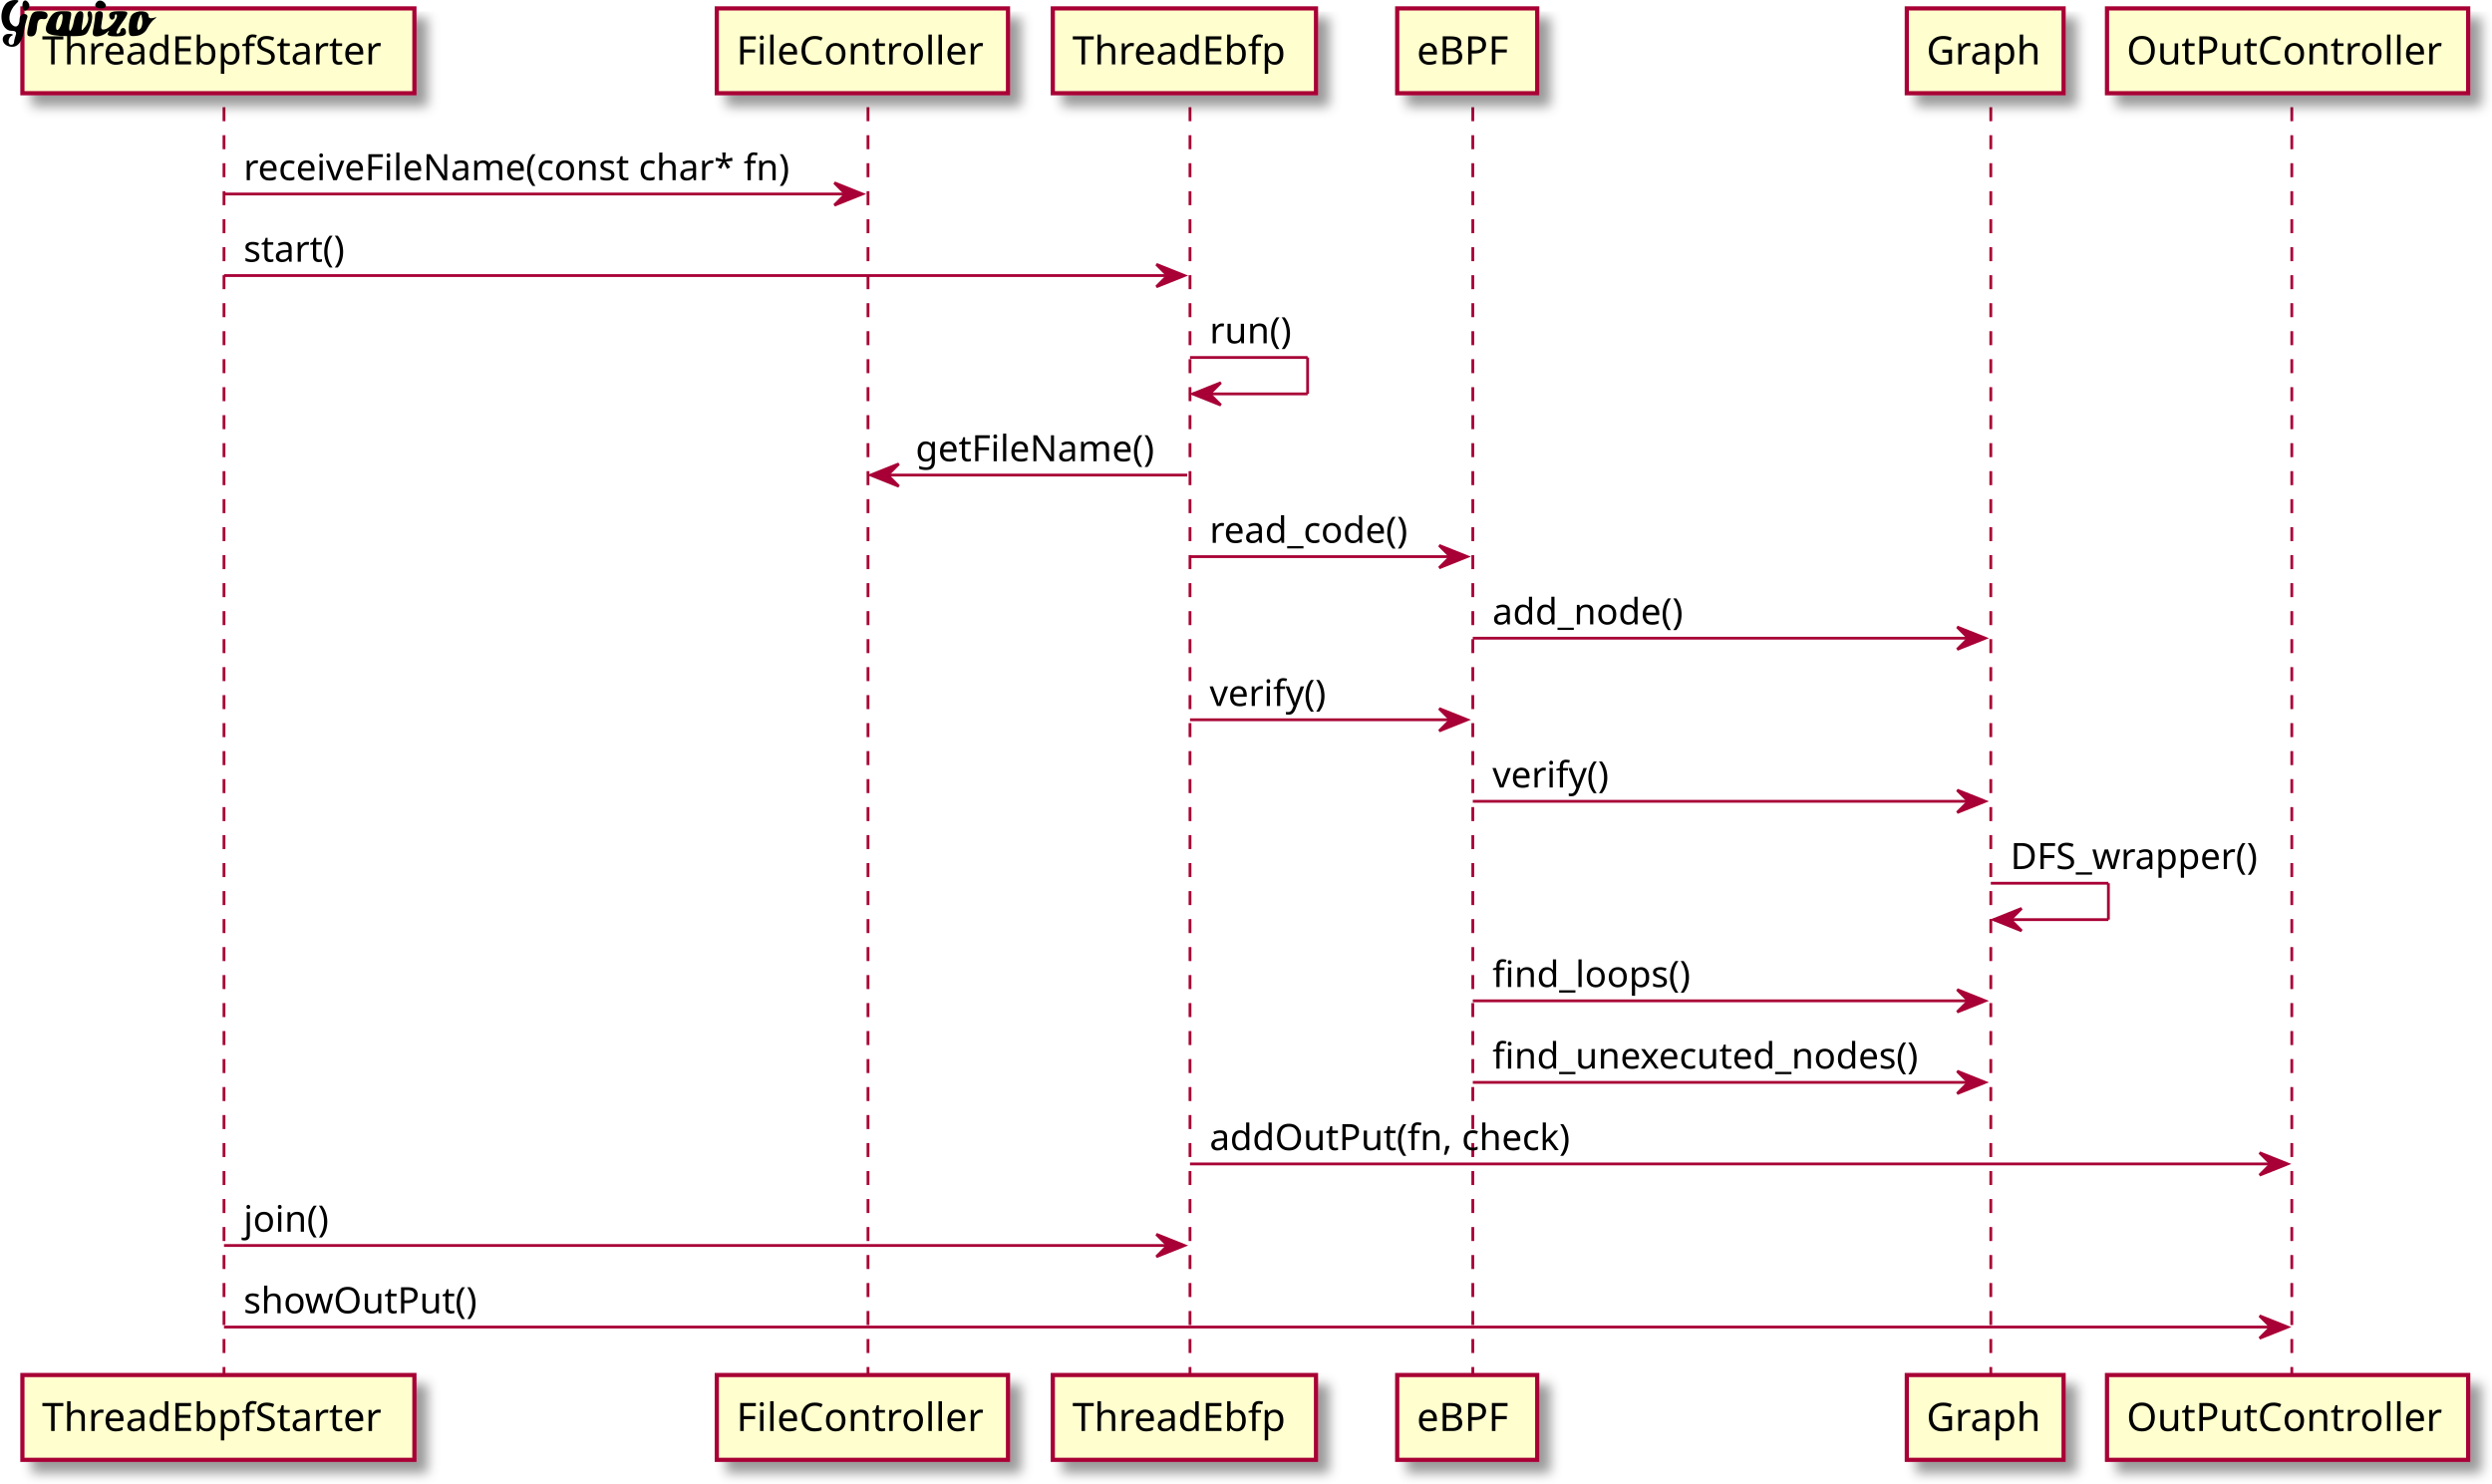
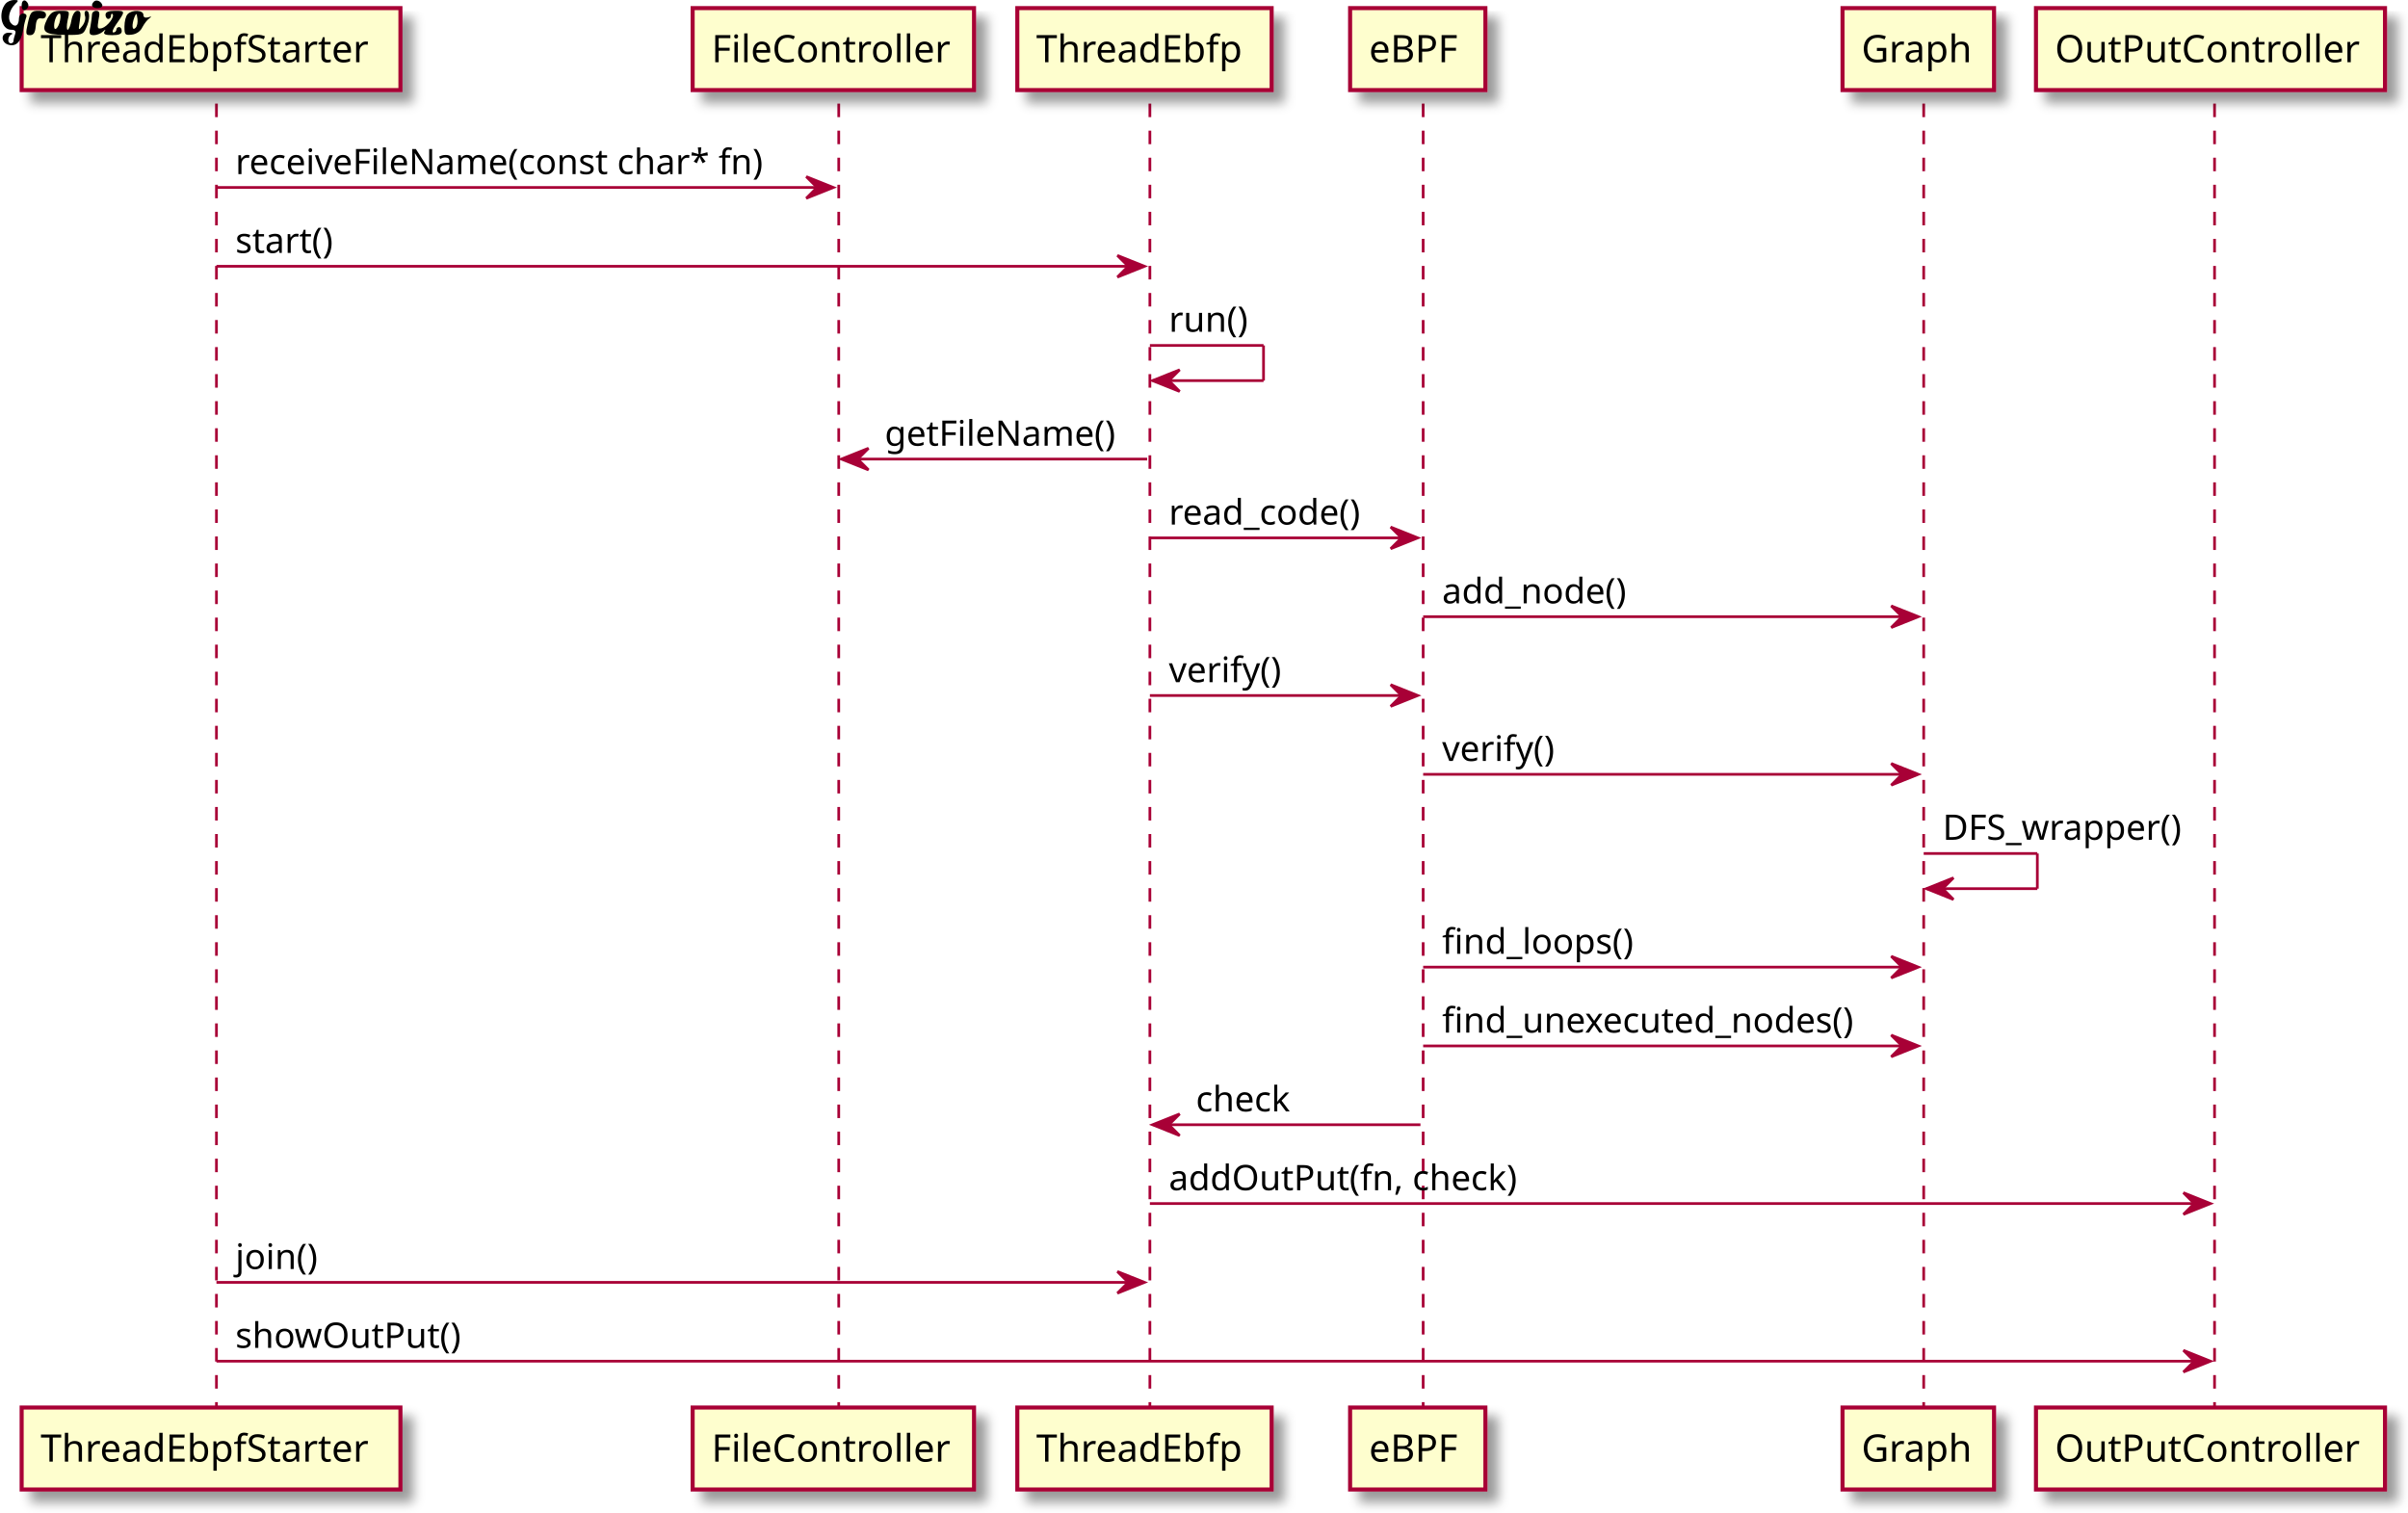
- <svg xmlns="http://www.w3.org/2000/svg" contentScriptType="application/ecmascript" contentStyleType="text/css" height="530px" preserveAspectRatio="none" style="width:890px;height:530px;" version="1.1" viewBox="0 0 890 530" width="890px" zoomAndPan="magnify">
+ <svg xmlns="http://www.w3.org/2000/svg" contentScriptType="application/ecmascript" contentStyleType="text/css" height="559px" preserveAspectRatio="none" style="width:890px;height:559px;" version="1.1" viewBox="0 0 890 559" width="890px" zoomAndPan="magnify">
  <defs>
-     <filter height="300%" id="frivu9x" width="300%" x="-1" y="-1">
+     <filter height="300%" id="ft8flu1" width="300%" x="-1" y="-1">
      <feGaussianBlur result="blurOut" stdDeviation="2.0" />
      <feColorMatrix in="blurOut" result="blurOut2" type="matrix" values="0 0 0 0 0 0 0 0 0 0 0 0 0 0 0 0 0 0 .4 0" />
      <feOffset dx="4.0" dy="4.0" in="blurOut2" result="blurOut3" />
      <feBlend in="SourceGraphic" in2="blurOut3" mode="normal" />
    </filter>
  </defs>
  <g>
-     <line style="stroke: #A80036; stroke-width: 1.0; stroke-dasharray: 5.0,5.0;" x1="80" x2="80" y1="38.297" y2="492.156" />
-     <line style="stroke: #A80036; stroke-width: 1.0; stroke-dasharray: 5.0,5.0;" x1="310" x2="310" y1="38.297" y2="492.156" />
-     <line style="stroke: #A80036; stroke-width: 1.0; stroke-dasharray: 5.0,5.0;" x1="425" x2="425" y1="38.297" y2="492.156" />
-     <line style="stroke: #A80036; stroke-width: 1.0; stroke-dasharray: 5.0,5.0;" x1="526" x2="526" y1="38.297" y2="492.156" />
-     <line style="stroke: #A80036; stroke-width: 1.0; stroke-dasharray: 5.0,5.0;" x1="711" x2="711" y1="38.297" y2="492.156" />
-     <line style="stroke: #A80036; stroke-width: 1.0; stroke-dasharray: 5.0,5.0;" x1="818.5" x2="818.5" y1="38.297" y2="492.156" />
-     <rect fill="#FEFECE" filter="url(#frivu9x)" height="30.297" style="stroke: #A80036; stroke-width: 1.5;" width="140" x="8" y="3" />
+     <line style="stroke: #A80036; stroke-width: 1.0; stroke-dasharray: 5.0,5.0;" x1="80" x2="80" y1="38.297" y2="521.289" />
+     <line style="stroke: #A80036; stroke-width: 1.0; stroke-dasharray: 5.0,5.0;" x1="310" x2="310" y1="38.297" y2="521.289" />
+     <line style="stroke: #A80036; stroke-width: 1.0; stroke-dasharray: 5.0,5.0;" x1="425" x2="425" y1="38.297" y2="521.289" />
+     <line style="stroke: #A80036; stroke-width: 1.0; stroke-dasharray: 5.0,5.0;" x1="526" x2="526" y1="38.297" y2="521.289" />
+     <line style="stroke: #A80036; stroke-width: 1.0; stroke-dasharray: 5.0,5.0;" x1="711" x2="711" y1="38.297" y2="521.289" />
+     <line style="stroke: #A80036; stroke-width: 1.0; stroke-dasharray: 5.0,5.0;" x1="818.5" x2="818.5" y1="38.297" y2="521.289" />
+     <rect fill="#FEFECE" filter="url(#ft8flu1)" height="30.297" style="stroke: #A80036; stroke-width: 1.5;" width="140" x="8" y="3" />
    <text fill="#000000" font-family="sans-serif" font-size="14" lengthAdjust="spacingAndGlyphs" textLength="126" x="15" y="22.995">ThreadEbpfStarter</text>
-     <rect fill="#FEFECE" filter="url(#frivu9x)" height="30.297" style="stroke: #A80036; stroke-width: 1.5;" width="140" x="8" y="491.156" />
-     <text fill="#000000" font-family="sans-serif" font-size="14" lengthAdjust="spacingAndGlyphs" textLength="126" x="15" y="511.151">ThreadEbpfStarter</text>
-     <rect fill="#FEFECE" filter="url(#frivu9x)" height="30.297" style="stroke: #A80036; stroke-width: 1.5;" width="104" x="256" y="3" />
+     <rect fill="#FEFECE" filter="url(#ft8flu1)" height="30.297" style="stroke: #A80036; stroke-width: 1.5;" width="140" x="8" y="520.289" />
+     <text fill="#000000" font-family="sans-serif" font-size="14" lengthAdjust="spacingAndGlyphs" textLength="126" x="15" y="540.284">ThreadEbpfStarter</text>
+     <rect fill="#FEFECE" filter="url(#ft8flu1)" height="30.297" style="stroke: #A80036; stroke-width: 1.5;" width="104" x="256" y="3" />
    <text fill="#000000" font-family="sans-serif" font-size="14" lengthAdjust="spacingAndGlyphs" textLength="90" x="263" y="22.995">FileController</text>
-     <rect fill="#FEFECE" filter="url(#frivu9x)" height="30.297" style="stroke: #A80036; stroke-width: 1.5;" width="104" x="256" y="491.156" />
-     <text fill="#000000" font-family="sans-serif" font-size="14" lengthAdjust="spacingAndGlyphs" textLength="90" x="263" y="511.151">FileController</text>
-     <rect fill="#FEFECE" filter="url(#frivu9x)" height="30.297" style="stroke: #A80036; stroke-width: 1.5;" width="94" x="376" y="3" />
+     <rect fill="#FEFECE" filter="url(#ft8flu1)" height="30.297" style="stroke: #A80036; stroke-width: 1.5;" width="104" x="256" y="520.289" />
+     <text fill="#000000" font-family="sans-serif" font-size="14" lengthAdjust="spacingAndGlyphs" textLength="90" x="263" y="540.284">FileController</text>
+     <rect fill="#FEFECE" filter="url(#ft8flu1)" height="30.297" style="stroke: #A80036; stroke-width: 1.5;" width="94" x="376" y="3" />
    <text fill="#000000" font-family="sans-serif" font-size="14" lengthAdjust="spacingAndGlyphs" textLength="80" x="383" y="22.995">ThreadEbfp</text>
-     <rect fill="#FEFECE" filter="url(#frivu9x)" height="30.297" style="stroke: #A80036; stroke-width: 1.5;" width="94" x="376" y="491.156" />
-     <text fill="#000000" font-family="sans-serif" font-size="14" lengthAdjust="spacingAndGlyphs" textLength="80" x="383" y="511.151">ThreadEbfp</text>
-     <rect fill="#FEFECE" filter="url(#frivu9x)" height="30.297" style="stroke: #A80036; stroke-width: 1.5;" width="50" x="499" y="3" />
+     <rect fill="#FEFECE" filter="url(#ft8flu1)" height="30.297" style="stroke: #A80036; stroke-width: 1.5;" width="94" x="376" y="520.289" />
+     <text fill="#000000" font-family="sans-serif" font-size="14" lengthAdjust="spacingAndGlyphs" textLength="80" x="383" y="540.284">ThreadEbfp</text>
+     <rect fill="#FEFECE" filter="url(#ft8flu1)" height="30.297" style="stroke: #A80036; stroke-width: 1.5;" width="50" x="499" y="3" />
    <text fill="#000000" font-family="sans-serif" font-size="14" lengthAdjust="spacingAndGlyphs" textLength="36" x="506" y="22.995">eBPF</text>
-     <rect fill="#FEFECE" filter="url(#frivu9x)" height="30.297" style="stroke: #A80036; stroke-width: 1.5;" width="50" x="499" y="491.156" />
-     <text fill="#000000" font-family="sans-serif" font-size="14" lengthAdjust="spacingAndGlyphs" textLength="36" x="506" y="511.151">eBPF</text>
-     <rect fill="#FEFECE" filter="url(#frivu9x)" height="30.297" style="stroke: #A80036; stroke-width: 1.5;" width="56" x="681" y="3" />
+     <rect fill="#FEFECE" filter="url(#ft8flu1)" height="30.297" style="stroke: #A80036; stroke-width: 1.5;" width="50" x="499" y="520.289" />
+     <text fill="#000000" font-family="sans-serif" font-size="14" lengthAdjust="spacingAndGlyphs" textLength="36" x="506" y="540.284">eBPF</text>
+     <rect fill="#FEFECE" filter="url(#ft8flu1)" height="30.297" style="stroke: #A80036; stroke-width: 1.5;" width="56" x="681" y="3" />
    <text fill="#000000" font-family="sans-serif" font-size="14" lengthAdjust="spacingAndGlyphs" textLength="42" x="688" y="22.995">Graph</text>
-     <rect fill="#FEFECE" filter="url(#frivu9x)" height="30.297" style="stroke: #A80036; stroke-width: 1.5;" width="56" x="681" y="491.156" />
-     <text fill="#000000" font-family="sans-serif" font-size="14" lengthAdjust="spacingAndGlyphs" textLength="42" x="688" y="511.151">Graph</text>
-     <rect fill="#FEFECE" filter="url(#frivu9x)" height="30.297" style="stroke: #A80036; stroke-width: 1.5;" width="129" x="752.5" y="3" />
+     <rect fill="#FEFECE" filter="url(#ft8flu1)" height="30.297" style="stroke: #A80036; stroke-width: 1.5;" width="56" x="681" y="520.289" />
+     <text fill="#000000" font-family="sans-serif" font-size="14" lengthAdjust="spacingAndGlyphs" textLength="42" x="688" y="540.284">Graph</text>
+     <rect fill="#FEFECE" filter="url(#ft8flu1)" height="30.297" style="stroke: #A80036; stroke-width: 1.5;" width="129" x="752.5" y="3" />
    <text fill="#000000" font-family="sans-serif" font-size="14" lengthAdjust="spacingAndGlyphs" textLength="115" x="759.5" y="22.995">OutPutController</text>
-     <rect fill="#FEFECE" filter="url(#frivu9x)" height="30.297" style="stroke: #A80036; stroke-width: 1.5;" width="129" x="752.5" y="491.156" />
-     <text fill="#000000" font-family="sans-serif" font-size="14" lengthAdjust="spacingAndGlyphs" textLength="115" x="759.5" y="511.151">OutPutController</text>
+     <rect fill="#FEFECE" filter="url(#ft8flu1)" height="30.297" style="stroke: #A80036; stroke-width: 1.5;" width="129" x="752.5" y="520.289" />
+     <text fill="#000000" font-family="sans-serif" font-size="14" lengthAdjust="spacingAndGlyphs" textLength="115" x="759.5" y="540.284">OutPutController</text>
    <polygon fill="#A80036" points="298,65.297,308,69.297,298,73.297,302,69.297" style="stroke: #A80036; stroke-width: 1.0;" />
    <line style="stroke: #A80036; stroke-width: 1.0;" x1="80" x2="304" y1="69.297" y2="69.297" />
    <text fill="#000000" font-family="sans-serif" font-size="13" lengthAdjust="spacingAndGlyphs" textLength="206" x="87" y="64.364">receiveFileName(const char* fn)</text>
    <polygon fill="#A80036" points="413,94.43,423,98.43,413,102.43,417,98.43" style="stroke: #A80036; stroke-width: 1.0;" />
    <line style="stroke: #A80036; stroke-width: 1.0;" x1="80" x2="419" y1="98.43" y2="98.43" />
    <text fill="#000000" font-family="sans-serif" font-size="13" lengthAdjust="spacingAndGlyphs" textLength="40" x="87" y="93.497">start()</text>
    <line style="stroke: #A80036; stroke-width: 1.0;" x1="425" x2="467" y1="127.695" y2="127.695" />
    <line style="stroke: #A80036; stroke-width: 1.0;" x1="467" x2="467" y1="127.695" y2="140.695" />
    <line style="stroke: #A80036; stroke-width: 1.0;" x1="426" x2="467" y1="140.695" y2="140.695" />
    <polygon fill="#A80036" points="436,136.695,426,140.695,436,144.695,432,140.695" style="stroke: #A80036; stroke-width: 1.0;" />
    <text fill="#000000" font-family="sans-serif" font-size="13" lengthAdjust="spacingAndGlyphs" textLength="31" x="432" y="122.629">run()</text>
    <polygon fill="#A80036" points="321,165.695,311,169.695,321,173.695,317,169.695" style="stroke: #A80036; stroke-width: 1.0;" />
    <line style="stroke: #A80036; stroke-width: 1.0;" x1="315" x2="424" y1="169.695" y2="169.695" />
    <text fill="#000000" font-family="sans-serif" font-size="13" lengthAdjust="spacingAndGlyphs" textLength="91" x="327" y="164.762">getFileName()</text>
    <polygon fill="#A80036" points="514,194.828,524,198.828,514,202.828,518,198.828" style="stroke: #A80036; stroke-width: 1.0;" />
    <line style="stroke: #A80036; stroke-width: 1.0;" x1="425" x2="520" y1="198.828" y2="198.828" />
    <text fill="#000000" font-family="sans-serif" font-size="13" lengthAdjust="spacingAndGlyphs" textLength="77" x="432" y="193.895">read_code()</text>
    <polygon fill="#A80036" points="699,223.961,709,227.961,699,231.961,703,227.961" style="stroke: #A80036; stroke-width: 1.0;" />
    <line style="stroke: #A80036; stroke-width: 1.0;" x1="526" x2="705" y1="227.961" y2="227.961" />
    <text fill="#000000" font-family="sans-serif" font-size="13" lengthAdjust="spacingAndGlyphs" textLength="73" x="533" y="223.028">add_node()</text>
    <polygon fill="#A80036" points="514,253.094,524,257.094,514,261.094,518,257.094" style="stroke: #A80036; stroke-width: 1.0;" />
    <line style="stroke: #A80036; stroke-width: 1.0;" x1="425" x2="520" y1="257.094" y2="257.094" />
    <text fill="#000000" font-family="sans-serif" font-size="13" lengthAdjust="spacingAndGlyphs" textLength="44" x="432" y="252.161">verify()</text>
    <polygon fill="#A80036" points="699,282.227,709,286.227,699,290.227,703,286.227" style="stroke: #A80036; stroke-width: 1.0;" />
    <line style="stroke: #A80036; stroke-width: 1.0;" x1="526" x2="705" y1="286.227" y2="286.227" />
    <text fill="#000000" font-family="sans-serif" font-size="13" lengthAdjust="spacingAndGlyphs" textLength="44" x="533" y="281.293">verify()</text>
    <line style="stroke: #A80036; stroke-width: 1.0;" x1="711" x2="753" y1="315.492" y2="315.492" />
    <line style="stroke: #A80036; stroke-width: 1.0;" x1="753" x2="753" y1="315.492" y2="328.492" />
    <line style="stroke: #A80036; stroke-width: 1.0;" x1="712" x2="753" y1="328.492" y2="328.492" />
    <polygon fill="#A80036" points="722,324.492,712,328.492,722,332.492,718,328.492" style="stroke: #A80036; stroke-width: 1.0;" />
    <text fill="#000000" font-family="sans-serif" font-size="13" lengthAdjust="spacingAndGlyphs" textLength="94" x="718" y="310.426">DFS_wrapper()</text>
    <polygon fill="#A80036" points="699,353.492,709,357.492,699,361.492,703,357.492" style="stroke: #A80036; stroke-width: 1.0;" />
    <line style="stroke: #A80036; stroke-width: 1.0;" x1="526" x2="705" y1="357.492" y2="357.492" />
    <text fill="#000000" font-family="sans-serif" font-size="13" lengthAdjust="spacingAndGlyphs" textLength="74" x="533" y="352.559">find_loops()</text>
    <polygon fill="#A80036" points="699,382.625,709,386.625,699,390.625,703,386.625" style="stroke: #A80036; stroke-width: 1.0;" />
    <line style="stroke: #A80036; stroke-width: 1.0;" x1="526" x2="705" y1="386.625" y2="386.625" />
    <text fill="#000000" font-family="sans-serif" font-size="13" lengthAdjust="spacingAndGlyphs" textLength="161" x="533" y="381.692">find_unexecuted_nodes()</text>
-     <polygon fill="#A80036" points="807,411.758,817,415.758,807,419.758,811,415.758" style="stroke: #A80036; stroke-width: 1.0;" />
-     <line style="stroke: #A80036; stroke-width: 1.0;" x1="425" x2="813" y1="415.758" y2="415.758" />
-     <text fill="#000000" font-family="sans-serif" font-size="13" lengthAdjust="spacingAndGlyphs" textLength="135" x="432" y="410.825">addOutPut(fn, check)</text>
-     <polygon fill="#A80036" points="413,440.891,423,444.891,413,448.891,417,444.891" style="stroke: #A80036; stroke-width: 1.0;" />
-     <line style="stroke: #A80036; stroke-width: 1.0;" x1="80" x2="419" y1="444.891" y2="444.891" />
-     <text fill="#000000" font-family="sans-serif" font-size="13" lengthAdjust="spacingAndGlyphs" textLength="32" x="87" y="439.957">join()</text>
-     <polygon fill="#A80036" points="807,470.023,817,474.023,807,478.023,811,474.023" style="stroke: #A80036; stroke-width: 1.0;" />
-     <line style="stroke: #A80036; stroke-width: 1.0;" x1="80" x2="813" y1="474.023" y2="474.023" />
-     <text fill="#000000" font-family="sans-serif" font-size="13" lengthAdjust="spacingAndGlyphs" textLength="86" x="87" y="469.09">showOutPut()</text>
+     <polygon fill="#A80036" points="436,411.758,426,415.758,436,419.758,432,415.758" style="stroke: #A80036; stroke-width: 1.0;" />
+     <line style="stroke: #A80036; stroke-width: 1.0;" x1="430" x2="525" y1="415.758" y2="415.758" />
+     <text fill="#000000" font-family="sans-serif" font-size="13" lengthAdjust="spacingAndGlyphs" textLength="37" x="442" y="410.825">check</text>
+     <polygon fill="#A80036" points="807,440.891,817,444.891,807,448.891,811,444.891" style="stroke: #A80036; stroke-width: 1.0;" />
+     <line style="stroke: #A80036; stroke-width: 1.0;" x1="425" x2="813" y1="444.891" y2="444.891" />
+     <text fill="#000000" font-family="sans-serif" font-size="13" lengthAdjust="spacingAndGlyphs" textLength="135" x="432" y="439.957">addOutPut(fn, check)</text>
+     <polygon fill="#A80036" points="413,470.023,423,474.023,413,478.023,417,474.023" style="stroke: #A80036; stroke-width: 1.0;" />
+     <line style="stroke: #A80036; stroke-width: 1.0;" x1="80" x2="419" y1="474.023" y2="474.023" />
+     <text fill="#000000" font-family="sans-serif" font-size="13" lengthAdjust="spacingAndGlyphs" textLength="32" x="87" y="469.09">join()</text>
+     <polygon fill="#A80036" points="807,499.156,817,503.156,807,507.156,811,503.156" style="stroke: #A80036; stroke-width: 1.0;" />
+     <line style="stroke: #A80036; stroke-width: 1.0;" x1="80" x2="813" y1="503.156" y2="503.156" />
+     <text fill="#000000" font-family="sans-serif" font-size="13" lengthAdjust="spacingAndGlyphs" textLength="86" x="87" y="498.223">showOutPut()</text>
  </g>
  <g transform="translate(0,17) scale(0.1,-0.1)" fill="#000000" stroke="none">
    <path d="M21 157 c-29 -35 -16 -97 20 -97 15 0 19 -5 15 -16 -3 -9 -6 -20 -6 -25 0 -5 -4 -9 -10 -9 -14 0 -12 27 3 33 6 3 2 6 -10 6 -30 1 -31 -35 -3 -44 28 -9 47 9 55 51 3 20 9 42 12 50 3 8 -1 14 -11 14 -9 0 -16 -8 -16 -19 0 -26 -15 -34 -30 -16 -13 16 -6 48 16 70 14 13 13 15 -4 15 -11 0 -25 -6 -31 -13z" />
    <path d="M80 150 c0 -13 5 -20 13 -17 6 2 12 10 12 17 0 7 -6 15 -12 18 -8 2 -13 -5 -13 -18z" />
    <path d="M347 164 c-13 -13 -7 -24 14 -24 11 0 19 5 17 12 -5 14 -22 21 -31 12z" />
    <path d="M103 85 c-9 -40 -8 -45 8 -45 13 0 19 9 21 33 2 24 7 31 21 29 10 -2 17 3 17 13 0 10 -9 15 -28 15 -26 0 -30 -5 -39 -45z" />
    <path d="M175 101 c-24 -48 -13 -59 64 -60 63 -1 69 1 79 25 15 31 15 64 1 64 -6 0 -8 -8 -5 -18 4 -10 -1 -27 -10 -38 -14 -18 -15 -17 -9 19 5 29 3 37 -9 37 -9 0 -18 -13 -22 -35 -3 -19 -10 -35 -14 -35 -4 0 -4 16 0 35 8 35 8 35 -26 35 -27 0 -36 -6 -49 -29z m47 -6 c-5 -28 -22 -44 -22 -21 0 21 11 46 20 46 4 0 5 -11 2 -25z" />
    <path d="M340 116 c0 -7 -3 -28 -6 -45 -6 -26 -3 -31 13 -31 10 0 25 6 32 12 11 10 13 10 7 1 -5 -9 3 -13 28 -13 25 0 36 4 36 15 0 8 -4 15 -10 15 -5 0 -10 -4 -10 -10 0 -5 -5 -10 -11 -10 -6 0 -2 12 9 28 36 51 36 52 -2 52 -25 0 -36 -4 -36 -15 0 -8 5 -15 10 -15 6 0 10 5 10 12 0 6 3 9 6 6 9 -10 -19 -46 -39 -52 -17 -4 -18 -1 -13 30 6 27 4 34 -9 34 -8 0 -15 -6 -15 -14z" />
    <path d="M472 118 c-7 -7 -12 -27 -12 -46 0 -30 2 -33 27 -30 17 2 32 12 39 27 7 13 18 28 26 33 10 8 9 8 -4 4 -12 -3 -18 0 -18 9 0 18 -41 20 -58 3z m29 -51 c-13 -13 -15 11 -4 40 7 16 8 15 11 -6 2 -13 -1 -28 -7 -34z" />
  </g>
</svg>
